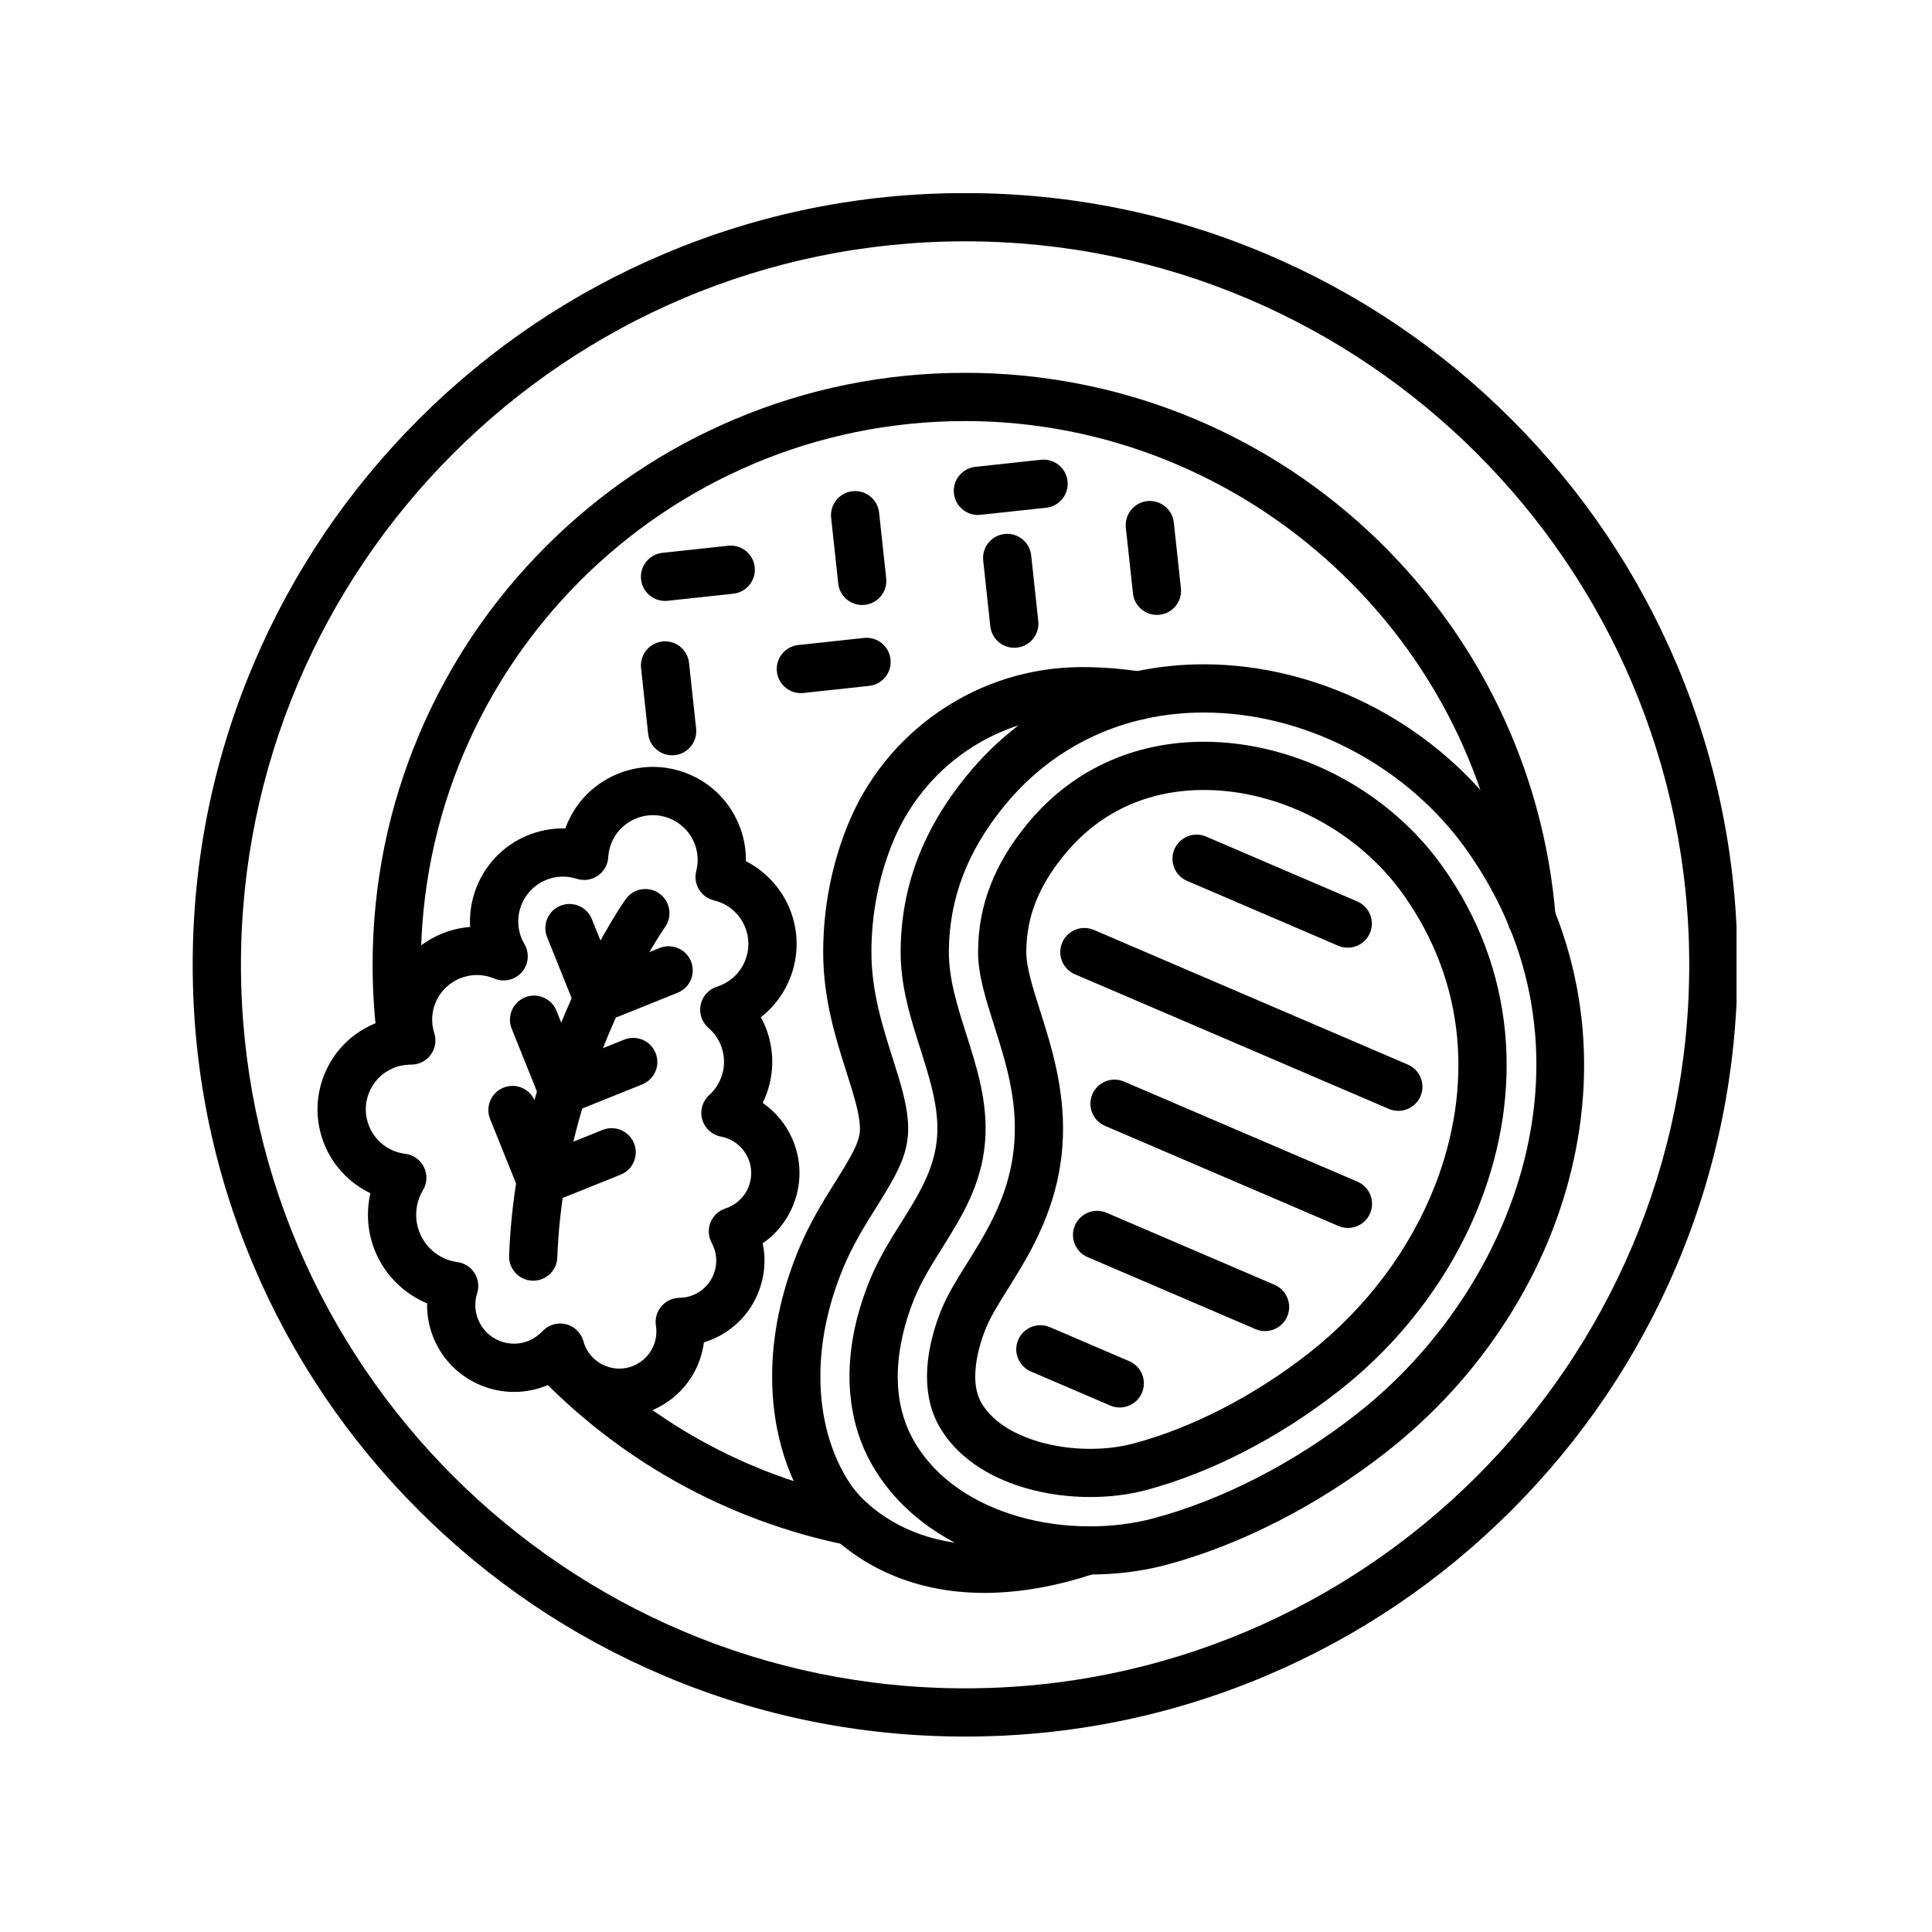
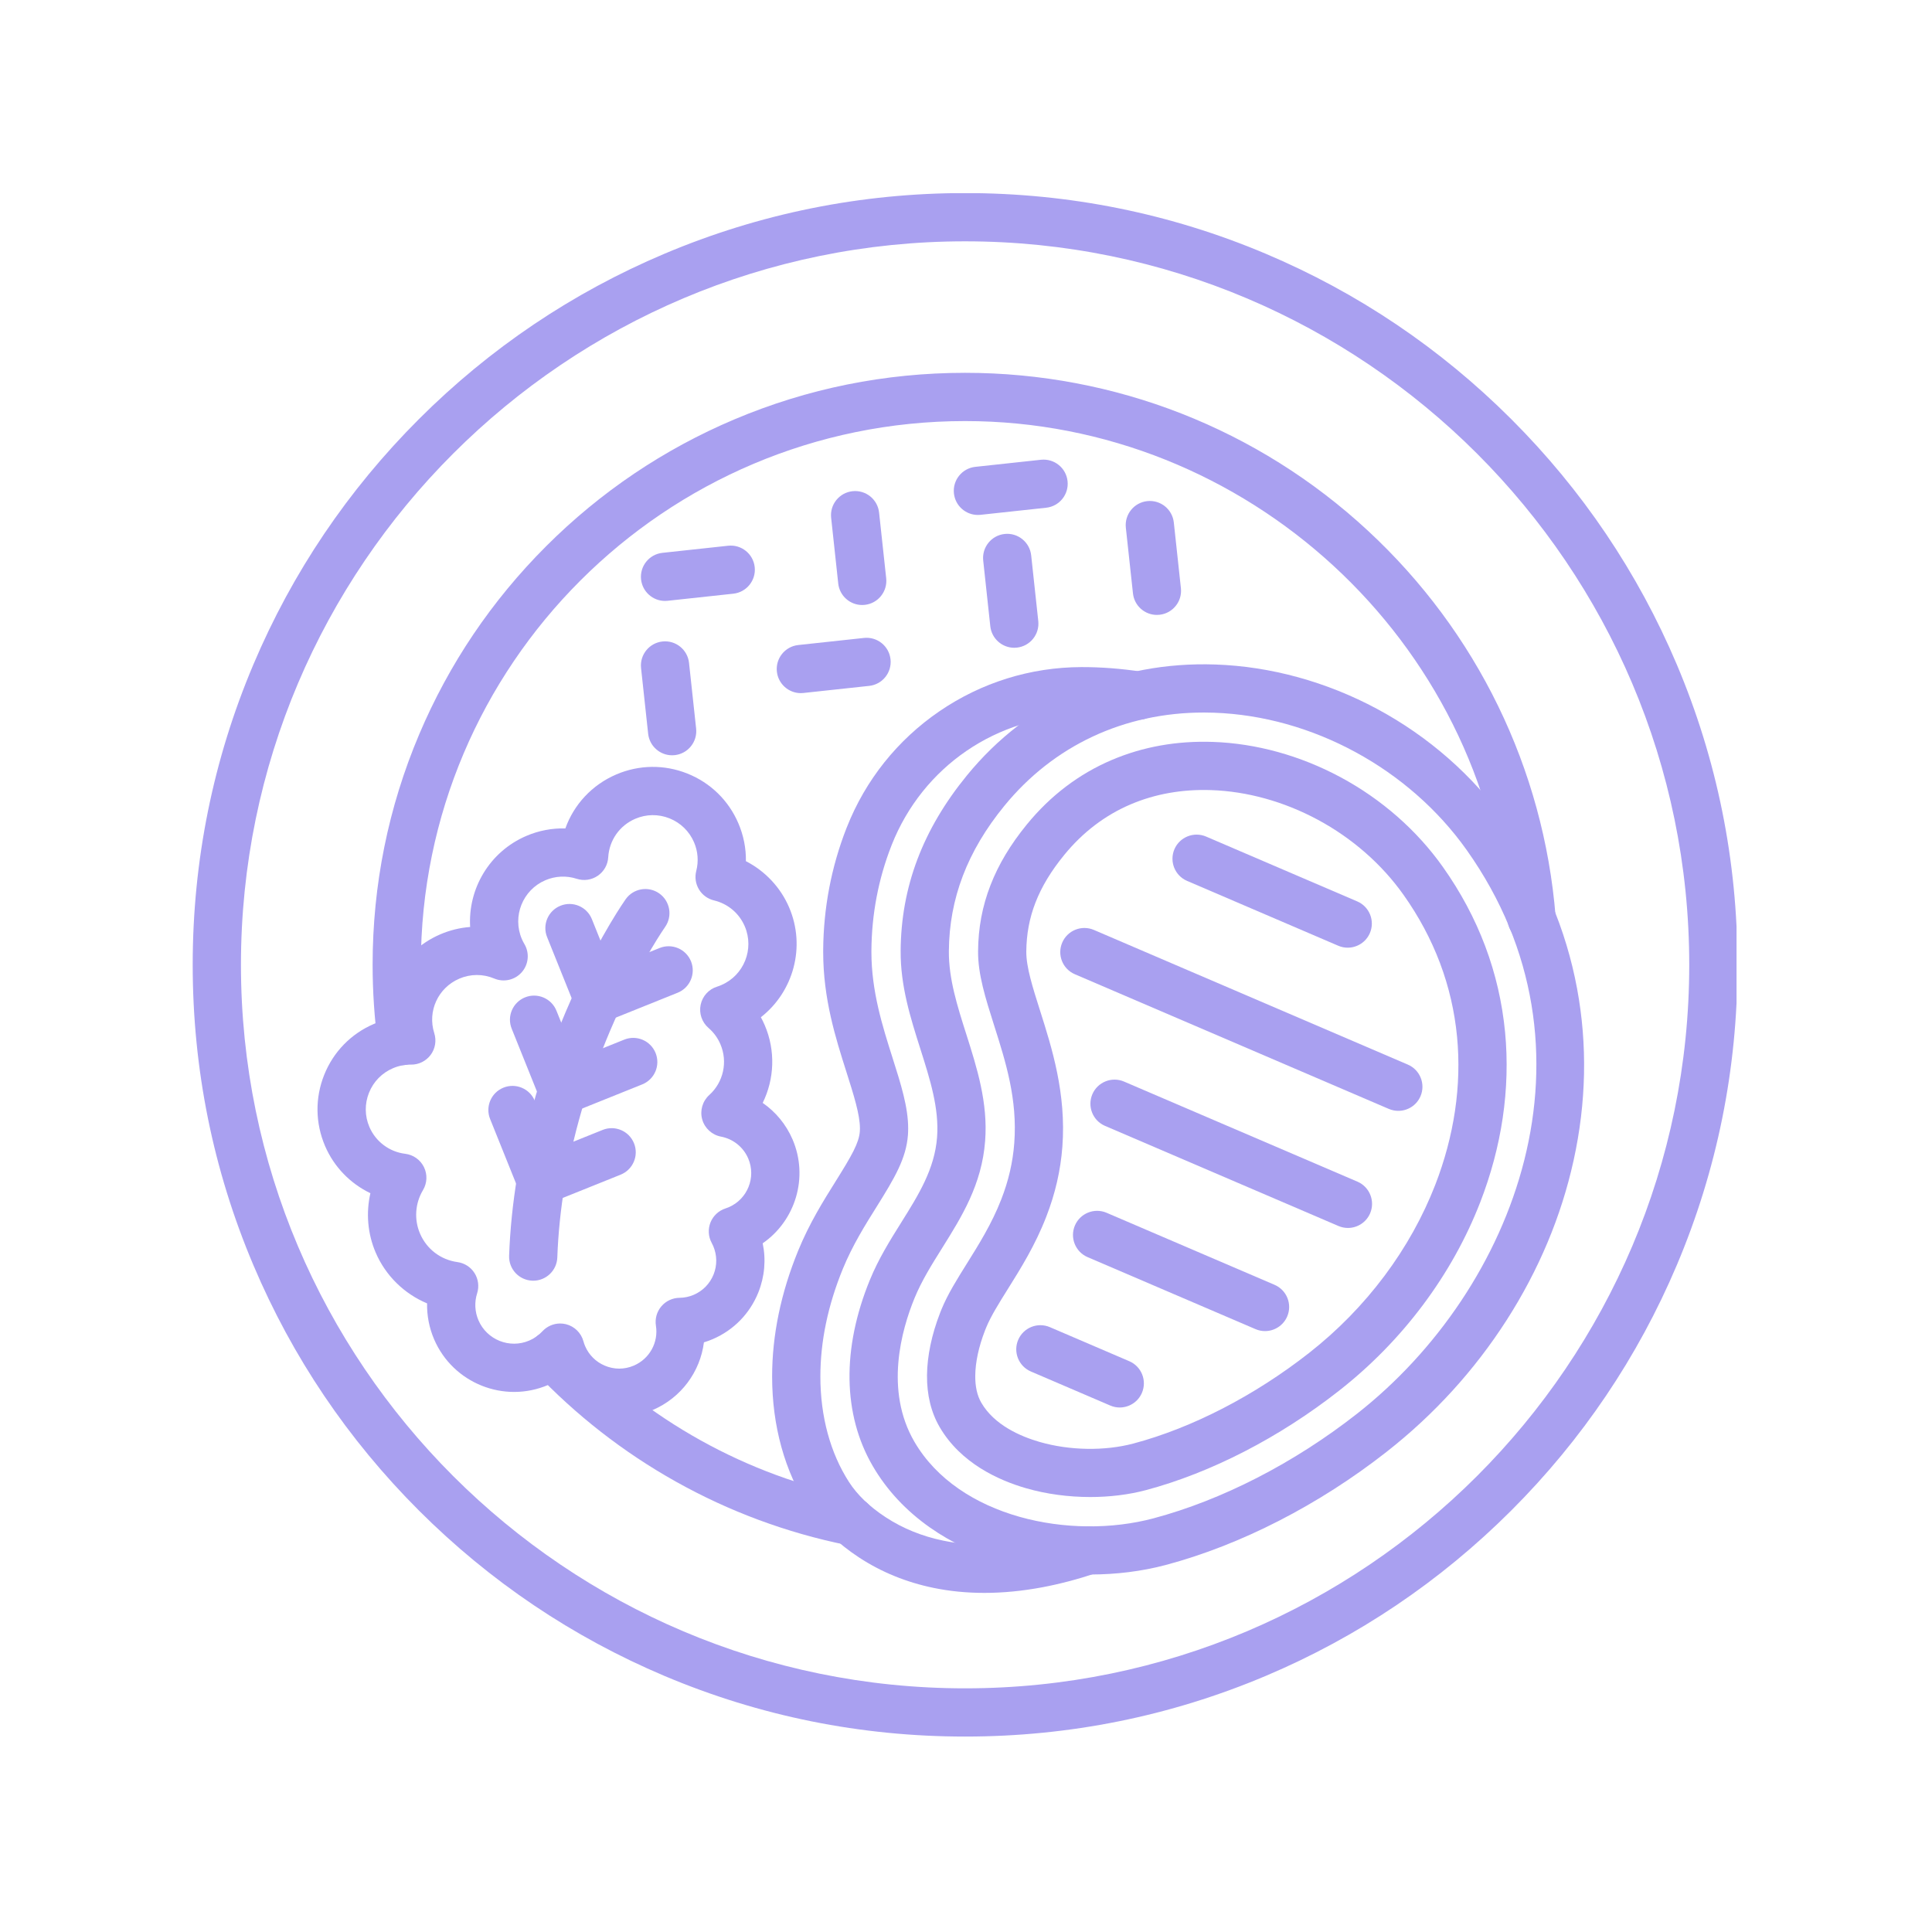
<svg xmlns="http://www.w3.org/2000/svg" width="400" zoomAndPan="magnify" viewBox="0 0 300 300" height="400" preserveAspectRatio="xMidYMid meet" version="1.0">
  <defs>
    <clipPath id="9a007b7e88">
      <path d="M 29.648 30 L 269.648 30 L 269.648 270 L 29.648 270 Z M 29.648 30 " clip-rule="nonzero" />
    </clipPath>
  </defs>
  <g clip-path="url(#9a007b7e88)">
-     <path fill="currentColor" d="M 149.859 269.652 C 133.668 269.652 117.961 266.484 103.172 260.234 C 88.891 254.199 76.066 245.559 65.051 234.555 C 54.039 223.551 45.391 210.734 39.352 196.465 C 33.094 181.688 29.922 165.992 29.922 149.816 C 29.922 133.641 33.094 117.945 39.352 103.168 C 45.391 88.898 54.039 76.082 65.051 65.078 C 76.066 54.074 88.891 45.438 103.172 39.402 C 117.961 33.152 133.668 29.98 149.859 29.98 C 166.047 29.98 181.754 33.152 196.543 39.402 C 210.824 45.438 223.648 54.074 234.664 65.078 C 245.676 76.082 254.324 88.898 260.367 103.168 C 266.621 117.945 269.793 133.641 269.793 149.816 C 269.793 165.992 266.621 181.688 260.367 196.465 C 254.324 210.734 245.676 223.551 234.664 234.555 C 223.648 245.559 210.824 254.199 196.543 260.234 C 181.754 266.484 166.047 269.652 149.859 269.652 Z M 149.859 37.473 C 87.855 37.473 37.414 87.871 37.414 149.816 C 37.414 211.766 87.855 262.164 149.859 262.164 C 211.859 262.164 262.305 211.766 262.305 149.816 C 262.305 87.871 211.859 37.473 149.859 37.473 Z M 149.859 37.473 " fill-opacity="1" fill-rule="evenodd" />
+     <path fill="#a9a0f0" d="M 149.859 269.652 C 133.668 269.652 117.961 266.484 103.172 260.234 C 88.891 254.199 76.066 245.559 65.051 234.555 C 54.039 223.551 45.391 210.734 39.352 196.465 C 33.094 181.688 29.922 165.992 29.922 149.816 C 29.922 133.641 33.094 117.945 39.352 103.168 C 45.391 88.898 54.039 76.082 65.051 65.078 C 76.066 54.074 88.891 45.438 103.172 39.402 C 117.961 33.152 133.668 29.98 149.859 29.98 C 166.047 29.98 181.754 33.152 196.543 39.402 C 210.824 45.438 223.648 54.074 234.664 65.078 C 245.676 76.082 254.324 88.898 260.367 103.168 C 266.621 117.945 269.793 133.641 269.793 149.816 C 269.793 165.992 266.621 181.688 260.367 196.465 C 254.324 210.734 245.676 223.551 234.664 234.555 C 223.648 245.559 210.824 254.199 196.543 260.234 C 181.754 266.484 166.047 269.652 149.859 269.652 Z M 149.859 37.473 C 87.855 37.473 37.414 87.871 37.414 149.816 C 37.414 211.766 87.855 262.164 149.859 262.164 C 211.859 262.164 262.305 211.766 262.305 149.816 C 262.305 87.871 211.859 37.473 149.859 37.473 Z M 149.859 37.473 " fill-opacity="1" fill-rule="evenodd" />
  </g>
-   <path fill="currentColor" d="M 62.387 165.402 C 60.543 165.402 58.934 164.039 58.68 162.156 C 58.137 158.102 57.859 153.949 57.859 149.816 C 57.859 137.41 60.293 125.371 65.09 114.035 C 69.723 103.086 76.359 93.258 84.805 84.816 C 93.254 76.375 103.094 69.746 114.047 65.117 C 125.395 60.324 137.441 57.891 149.859 57.891 C 173.121 57.891 195.328 66.59 212.379 82.379 C 229.34 98.082 239.699 119.367 241.555 142.312 C 241.723 144.375 240.188 146.18 238.125 146.348 C 236.062 146.516 234.258 144.98 234.09 142.918 C 230.574 99.441 193.574 65.383 149.859 65.383 C 103.258 65.383 65.348 103.262 65.348 149.816 C 65.348 153.613 65.602 157.43 66.105 161.16 C 66.379 163.207 64.941 165.094 62.891 165.371 C 62.723 165.391 62.555 165.402 62.387 165.402 Z M 62.387 165.402 " fill-opacity="1" fill-rule="evenodd" />
-   <path fill="currentColor" d="M 132.215 239.98 C 131.969 239.98 131.719 239.957 131.469 239.906 C 122.156 238.016 113.227 234.703 104.93 230.055 C 96.801 225.5 89.426 219.754 83.008 212.969 C 81.586 211.469 81.652 209.098 83.152 207.676 C 84.656 206.254 87.027 206.32 88.449 207.82 C 100.488 220.547 115.879 229.102 132.953 232.562 C 134.98 232.977 136.293 234.949 135.883 236.977 C 135.52 238.754 133.961 239.98 132.215 239.98 Z M 132.215 239.98 " fill-opacity="1" fill-rule="evenodd" />
-   <path fill="currentColor" d="M 124.352 107.629 C 122.465 107.629 120.84 106.203 120.633 104.285 C 120.41 102.23 121.898 100.383 123.953 100.16 L 134.156 99.059 C 136.215 98.836 138.059 100.324 138.281 102.379 C 138.504 104.438 137.016 106.285 134.961 106.504 L 124.758 107.605 C 124.621 107.621 124.484 107.629 124.352 107.629 Z M 124.352 107.629 " fill-opacity="1" fill-rule="evenodd" />
-   <path fill="currentColor" d="M 151.844 79.961 C 149.953 79.961 148.332 78.539 148.125 76.617 C 147.902 74.562 149.391 72.715 151.445 72.492 L 161.645 71.391 C 163.703 71.172 165.551 72.656 165.77 74.715 C 165.992 76.77 164.508 78.617 162.449 78.84 L 152.25 79.941 C 152.113 79.953 151.977 79.961 151.844 79.961 Z M 151.844 79.961 " fill-opacity="1" fill-rule="evenodd" />
-   <path fill="currentColor" d="M 103.262 93.312 C 101.375 93.312 99.754 91.887 99.543 89.969 C 99.324 87.91 100.809 86.062 102.867 85.844 L 113.066 84.742 C 115.125 84.52 116.973 86.008 117.191 88.062 C 117.414 90.117 115.926 91.965 113.871 92.188 L 103.672 93.289 C 103.535 93.305 103.398 93.312 103.262 93.312 Z M 103.262 93.312 " fill-opacity="1" fill-rule="evenodd" />
-   <path fill="currentColor" d="M 104.363 117.281 C 102.477 117.281 100.855 115.855 100.645 113.938 L 99.543 103.734 C 99.324 101.68 100.809 99.832 102.867 99.609 C 104.922 99.387 106.77 100.875 106.992 102.93 L 108.094 113.133 C 108.316 115.188 106.828 117.035 104.773 117.258 C 104.637 117.273 104.5 117.281 104.363 117.281 Z M 104.363 117.281 " fill-opacity="1" fill-rule="evenodd" />
-   <path fill="currentColor" d="M 133.879 93.945 C 131.992 93.945 130.367 92.52 130.16 90.602 L 129.059 80.398 C 128.836 78.344 130.324 76.496 132.379 76.273 C 134.438 76.051 136.285 77.539 136.504 79.594 L 137.609 89.797 C 137.828 91.852 136.344 93.699 134.285 93.922 C 134.148 93.938 134.016 93.945 133.879 93.945 Z M 133.879 93.945 " fill-opacity="1" fill-rule="evenodd" />
-   <path fill="currentColor" d="M 157.492 100.586 C 155.605 100.586 153.98 99.16 153.773 97.242 L 152.672 87.039 C 152.453 84.984 153.938 83.137 155.996 82.914 C 158.051 82.691 159.898 84.18 160.121 86.234 L 161.223 96.438 C 161.445 98.492 159.957 100.34 157.902 100.562 C 157.766 100.578 157.629 100.586 157.492 100.586 Z M 157.492 100.586 " fill-opacity="1" fill-rule="evenodd" />
-   <path fill="currentColor" d="M 179.641 95.484 C 177.754 95.484 176.133 94.062 175.926 92.141 L 174.82 81.938 C 174.602 79.883 176.086 78.035 178.145 77.812 C 180.203 77.594 182.047 79.078 182.27 81.137 L 183.371 91.336 C 183.594 93.395 182.105 95.238 180.051 95.461 C 179.91 95.477 179.777 95.484 179.641 95.484 Z M 179.641 95.484 " fill-opacity="1" fill-rule="evenodd" />
-   <path fill="currentColor" d="M 96.156 220 C 94.367 220 92.578 219.641 90.914 218.926 C 88.805 218.02 87 216.602 85.637 214.82 C 85.469 214.898 85.301 214.973 85.133 215.047 C 78.293 217.98 70.34 214.801 67.406 207.961 C 66.648 206.188 66.281 204.285 66.316 202.387 C 62.781 200.906 59.875 198.09 58.336 194.5 C 57.078 191.566 56.816 188.332 57.516 185.281 C 54.406 183.789 51.871 181.207 50.477 177.953 C 48.957 174.41 48.91 170.488 50.34 166.906 C 51.773 163.324 54.512 160.516 58.055 158.996 C 58.57 158.777 59.09 158.586 59.621 158.426 C 59.609 156.359 60.043 154.297 60.918 152.375 C 62.406 149.094 65.055 146.504 68.367 145.082 C 69.867 144.438 71.43 144.059 73.004 143.941 C 72.652 138.035 75.98 132.266 81.727 129.801 C 83.656 128.973 85.727 128.582 87.789 128.637 C 89.117 124.918 91.93 121.871 95.691 120.258 C 99.238 118.738 103.16 118.688 106.742 120.121 C 110.324 121.551 113.133 124.293 114.652 127.836 C 115.461 129.727 115.855 131.719 115.824 133.723 C 118.793 135.246 121.195 137.777 122.531 140.891 C 125.168 147.035 123.188 154.02 118.148 157.957 C 118.367 158.355 118.566 158.766 118.746 159.188 C 120.445 163.145 120.254 167.551 118.43 171.258 C 120.449 172.652 122.07 174.605 123.07 176.934 C 125.594 182.82 123.508 189.547 118.43 193.059 C 118.961 195.59 118.738 198.223 117.758 200.68 C 116.441 203.965 113.926 206.547 110.672 207.941 C 110.223 208.133 109.77 208.301 109.305 208.441 C 108.723 213.004 105.781 217.043 101.379 218.934 C 99.719 219.645 97.938 220 96.156 220 Z M 86.98 205.512 C 87.277 205.512 87.574 205.547 87.867 205.617 C 89.191 205.941 90.234 206.957 90.594 208.27 C 90.664 208.527 90.75 208.777 90.855 209.023 C 91.441 210.387 92.512 211.457 93.875 212.043 C 95.344 212.676 96.957 212.68 98.426 212.047 C 100.855 211.004 102.266 208.461 101.852 205.855 C 101.68 204.781 101.988 203.684 102.691 202.852 C 103.395 202.02 104.426 201.535 105.516 201.523 C 106.273 201.52 107.016 201.359 107.723 201.059 C 109.137 200.449 110.23 199.328 110.805 197.898 C 111.375 196.469 111.355 194.902 110.75 193.488 C 110.676 193.32 110.598 193.156 110.512 192.996 C 109.98 192.02 109.914 190.855 110.324 189.82 C 110.738 188.789 111.59 187.992 112.648 187.648 C 112.82 187.594 112.992 187.527 113.16 187.457 C 116.078 186.203 117.438 182.809 116.184 179.887 C 115.426 178.117 113.844 176.852 111.949 176.492 C 110.551 176.227 109.426 175.195 109.039 173.824 C 108.656 172.457 109.082 170.988 110.137 170.031 C 112.34 168.043 113.035 164.871 111.863 162.141 C 111.441 161.16 110.82 160.309 110.016 159.617 C 108.988 158.727 108.52 157.352 108.797 156.02 C 109.074 154.688 110.051 153.609 111.348 153.207 C 111.559 153.141 111.781 153.059 112.004 152.961 C 115.523 151.453 117.156 147.363 115.648 143.84 C 114.773 141.801 113.031 140.336 110.871 139.816 C 109.895 139.582 109.051 138.969 108.535 138.109 C 108.016 137.25 107.863 136.215 108.113 135.246 C 108.496 133.75 108.379 132.211 107.77 130.789 C 107.035 129.082 105.684 127.766 103.961 127.074 C 102.238 126.387 100.352 126.41 98.645 127.141 C 96.211 128.184 94.602 130.477 94.445 133.117 C 94.379 134.277 93.777 135.336 92.82 135.988 C 91.863 136.645 90.656 136.816 89.551 136.457 C 87.957 135.941 86.223 136.02 84.68 136.684 C 81.156 138.195 79.523 142.285 81.031 145.809 C 81.148 146.082 81.281 146.344 81.426 146.586 C 82.25 147.977 82.09 149.738 81.027 150.957 C 79.965 152.176 78.242 152.574 76.754 151.949 C 75 151.211 73.07 151.215 71.32 151.965 C 68.02 153.383 66.348 157.023 67.434 160.434 C 67.797 161.578 67.59 162.832 66.875 163.797 C 66.16 164.762 65.02 165.332 63.824 165.312 C 62.855 165.301 61.906 165.492 61.008 165.879 C 59.305 166.609 57.984 167.961 57.297 169.684 C 56.609 171.406 56.629 173.297 57.363 175 C 58.336 177.27 60.465 178.863 62.918 179.16 C 64.176 179.312 65.273 180.09 65.832 181.23 C 66.391 182.371 66.332 183.715 65.68 184.805 C 64.457 186.848 64.285 189.367 65.219 191.547 C 66.254 193.961 68.426 195.617 71.031 195.977 C 72.125 196.125 73.098 196.75 73.688 197.688 C 74.277 198.621 74.422 199.77 74.09 200.82 C 73.652 202.195 73.723 203.68 74.293 205.008 C 75.598 208.051 79.137 209.469 82.184 208.16 C 82.969 207.824 83.656 207.34 84.227 206.719 C 84.945 205.941 85.949 205.512 86.98 205.512 Z M 86.98 205.512 " fill-opacity="1" fill-rule="evenodd" />
-   <path fill="currentColor" d="M 92.84 158.84 C 92.312 158.84 91.777 158.727 91.266 158.492 C 89.391 157.621 88.574 155.395 89.445 153.52 C 93.41 144.977 96.996 139.848 97.148 139.637 C 98.34 137.945 100.676 137.539 102.367 138.73 C 104.055 139.922 104.461 142.258 103.27 143.949 C 103.238 143.992 99.898 148.785 96.238 156.672 C 95.605 158.035 94.254 158.84 92.84 158.84 Z M 92.84 158.84 " fill-opacity="1" fill-rule="evenodd" />
-   <path fill="currentColor" d="M 84 187.086 C 83.797 187.086 83.59 187.07 83.383 187.035 C 81.344 186.699 79.961 184.77 80.301 182.73 C 81.094 177.945 82.25 173.098 83.734 168.316 C 83.746 168.281 83.758 168.242 83.77 168.207 C 85.309 163.262 87.219 158.316 89.445 153.52 C 90.312 151.645 92.539 150.828 94.418 151.699 C 96.293 152.566 97.109 154.793 96.238 156.672 C 94.168 161.137 92.391 165.73 90.949 170.332 C 90.941 170.367 90.93 170.402 90.918 170.441 C 89.516 174.93 88.43 179.477 87.688 183.953 C 87.387 185.785 85.797 187.086 84 187.086 Z M 84 187.086 " fill-opacity="1" fill-rule="evenodd" />
-   <path fill="currentColor" d="M 82.797 198.867 C 82.75 198.867 82.707 198.867 82.66 198.863 C 80.594 198.789 78.977 197.051 79.055 194.984 C 79.199 190.973 79.621 186.852 80.301 182.734 C 80.637 180.695 82.566 179.312 84.605 179.652 C 86.648 179.988 88.027 181.918 87.691 183.957 C 87.062 187.758 86.672 191.562 86.539 195.258 C 86.465 197.277 84.805 198.867 82.797 198.867 Z M 82.797 198.867 " fill-opacity="1" fill-rule="evenodd" />
-   <path fill="currentColor" d="M 92.844 158.84 C 91.359 158.84 89.953 157.953 89.367 156.492 L 84.953 145.512 C 84.18 143.594 85.109 141.41 87.031 140.641 C 88.949 139.867 91.129 140.797 91.902 142.715 L 96.316 153.699 C 97.086 155.617 96.156 157.797 94.238 158.57 C 93.781 158.754 93.309 158.84 92.844 158.84 Z M 92.844 158.84 " fill-opacity="1" fill-rule="evenodd" />
-   <path fill="currentColor" d="M 92.844 158.84 C 91.359 158.84 89.957 157.953 89.367 156.492 C 88.598 154.574 89.527 152.391 91.445 151.621 L 102.43 147.203 C 104.348 146.434 106.527 147.363 107.301 149.281 C 108.07 151.199 107.141 153.383 105.223 154.152 L 94.238 158.57 C 93.781 158.754 93.309 158.84 92.844 158.84 Z M 92.844 158.84 " fill-opacity="1" fill-rule="evenodd" />
-   <path fill="currentColor" d="M 87.348 173.07 C 85.863 173.07 84.457 172.184 83.871 170.723 L 79.457 159.738 C 78.684 157.82 79.613 155.641 81.535 154.867 C 83.453 154.098 85.633 155.027 86.406 156.945 L 90.82 167.926 C 91.594 169.848 90.66 172.027 88.742 172.801 C 88.285 172.984 87.812 173.07 87.348 173.07 Z M 87.348 173.07 " fill-opacity="1" fill-rule="evenodd" />
-   <path fill="currentColor" d="M 87.348 173.07 C 85.863 173.07 84.457 172.18 83.871 170.719 C 83.098 168.801 84.031 166.621 85.949 165.848 L 96.93 161.434 C 98.852 160.66 101.031 161.594 101.801 163.512 C 102.574 165.43 101.645 167.609 99.727 168.383 L 88.742 172.797 C 88.285 172.98 87.812 173.07 87.348 173.07 Z M 87.348 173.07 " fill-opacity="1" fill-rule="evenodd" />
-   <path fill="currentColor" d="M 83.996 187.09 C 82.512 187.09 81.105 186.199 80.52 184.738 L 76.105 173.758 C 75.332 171.84 76.262 169.66 78.184 168.887 C 80.102 168.117 82.281 169.047 83.055 170.965 L 87.469 181.945 C 88.238 183.863 87.309 186.047 85.391 186.816 C 84.934 187 84.461 187.09 83.996 187.09 Z M 83.996 187.09 " fill-opacity="1" fill-rule="evenodd" />
-   <path fill="currentColor" d="M 83.996 187.086 C 82.512 187.086 81.109 186.199 80.52 184.738 C 79.75 182.82 80.68 180.637 82.598 179.867 L 93.578 175.453 C 95.496 174.68 97.68 175.609 98.449 177.531 C 99.223 179.449 98.289 181.629 96.371 182.402 L 85.391 186.816 C 84.934 187 84.461 187.086 83.996 187.086 Z M 83.996 187.086 " fill-opacity="1" fill-rule="evenodd" />
-   <path fill="currentColor" d="M 152.855 247.344 C 150.121 247.344 147.48 247.086 144.957 246.566 C 140.75 245.699 136.867 244.117 133.422 241.863 C 130.059 239.66 127.41 237.086 125.555 234.211 C 121.852 228.48 119.895 221.402 119.895 213.742 C 119.895 207.328 121.258 200.754 123.941 194.199 C 125.684 189.945 127.848 186.484 129.758 183.434 C 132.266 179.426 133.379 177.484 133.516 175.68 C 133.523 175.535 133.531 175.387 133.531 175.227 C 133.531 173.066 132.566 170.031 131.453 166.52 C 129.75 161.168 127.824 155.105 127.824 147.832 C 127.824 147.746 127.824 147.656 127.824 147.566 C 127.867 141 129.082 134.629 131.43 128.621 L 131.496 128.457 C 134.391 121.121 139.367 114.891 145.883 110.438 C 152.406 105.98 160.02 103.609 167.902 103.586 C 170.949 103.578 174.121 103.82 177.34 104.309 C 179.387 104.617 180.789 106.527 180.48 108.574 C 180.172 110.617 178.262 112.023 176.215 111.715 C 173.375 111.281 170.578 111.066 167.926 111.078 C 154.84 111.117 143.277 119.02 138.461 131.207 L 138.406 131.352 C 136.391 136.5 135.352 141.973 135.312 147.617 L 135.312 147.832 C 135.312 153.941 137.055 159.418 138.59 164.25 C 139.895 168.359 141.02 171.902 141.02 175.227 C 141.02 175.578 141.008 175.91 140.984 176.246 C 140.707 179.891 138.949 182.863 136.109 187.406 C 134.355 190.203 132.371 193.375 130.871 197.039 C 128.559 202.684 127.387 208.305 127.387 213.742 C 127.387 219.957 128.93 225.629 131.844 230.145 C 133.129 232.137 135.043 233.969 137.523 235.594 C 140.176 237.332 143.188 238.555 146.469 239.23 C 150.707 240.102 155.422 240.062 160.48 239.109 C 162.82 238.668 165.27 238.023 167.766 237.195 C 169.727 236.543 171.848 237.602 172.5 239.566 C 173.152 241.527 172.09 243.648 170.129 244.301 C 167.316 245.238 164.535 245.965 161.867 246.469 C 158.766 247.051 155.758 247.344 152.855 247.344 Z M 152.855 247.344 " fill-opacity="1" fill-rule="evenodd" />
-   <path fill="currentColor" d="M 169.293 232.457 C 165.914 232.457 162.492 232.004 159.363 231.102 C 155.023 229.852 149.168 227.184 145.906 221.59 C 144.578 219.309 143.918 216.598 143.945 213.539 C 143.977 210.559 144.672 207.23 145.957 203.918 C 145.957 203.914 145.961 203.91 145.961 203.902 C 146.039 203.707 146.117 203.512 146.195 203.316 C 147.16 200.961 148.609 198.645 150.145 196.191 C 151.957 193.293 154.012 190.012 155.477 186.238 C 156.613 183.32 157.273 180.457 157.496 177.492 C 158.008 170.688 156.16 164.867 154.371 159.238 C 153.02 154.98 151.852 151.305 151.875 147.73 C 151.898 144.09 152.531 140.723 153.805 137.445 C 155.055 134.223 156.902 131.141 159.449 128.02 C 163.105 123.543 167.547 120.172 172.645 118.004 C 177.461 115.953 182.738 115.012 188.328 115.203 C 195.047 115.43 201.895 117.324 208.137 120.672 C 214.5 124.086 220.004 128.91 224.051 134.621 C 229.578 142.422 232.828 151.059 233.711 160.301 C 234.125 164.66 234 169.133 233.34 173.598 C 232.688 177.996 231.512 182.398 229.848 186.688 C 227.68 192.273 224.703 197.617 221.004 202.57 C 217.266 207.578 212.859 212.086 207.906 215.965 C 198.648 223.23 188 228.707 177.934 231.387 C 175.242 232.102 172.285 232.457 169.293 232.457 Z M 152.941 206.621 C 151.977 209.105 151.457 211.52 151.438 213.609 C 151.418 215.301 151.738 216.719 152.379 217.816 C 154.387 221.27 158.414 223.031 161.438 223.906 C 166.09 225.246 171.535 225.336 176.004 224.148 C 185.117 221.723 194.805 216.723 203.285 210.074 C 207.715 206.598 211.656 202.566 215.004 198.086 C 218.297 193.68 220.941 188.93 222.867 183.977 C 224.328 180.207 225.359 176.344 225.93 172.5 C 226.504 168.633 226.613 164.77 226.254 161.012 C 225.496 153.09 222.699 145.668 217.938 138.949 C 214.559 134.18 209.941 130.141 204.594 127.27 C 199.359 124.461 193.648 122.875 188.07 122.688 C 183.582 122.535 179.379 123.277 175.578 124.895 C 171.605 126.586 168.129 129.23 165.25 132.758 C 163.207 135.258 161.746 137.676 160.785 140.156 C 159.848 142.57 159.383 145.062 159.363 147.777 C 159.348 150.164 160.352 153.32 161.512 156.969 C 163.328 162.688 165.586 169.801 164.965 178.055 C 164.684 181.766 163.863 185.332 162.457 188.949 C 160.738 193.383 158.484 196.984 156.496 200.16 C 155.133 202.34 153.848 204.391 153.129 206.152 C 153.066 206.305 153.004 206.461 152.941 206.613 C 152.941 206.617 152.941 206.621 152.941 206.621 Z M 157.293 138.801 L 157.297 138.801 Z M 157.293 138.801 " fill-opacity="1" fill-rule="evenodd" />
-   <path fill="currentColor" d="M 173.871 218.555 C 173.379 218.555 172.879 218.457 172.398 218.25 L 160.074 212.965 C 158.172 212.148 157.293 209.945 158.105 208.047 C 158.922 206.145 161.125 205.266 163.023 206.078 L 175.352 211.367 C 177.254 212.18 178.133 214.383 177.316 216.285 C 176.707 217.703 175.324 218.555 173.871 218.555 Z M 173.871 218.555 " fill-opacity="1" fill-rule="evenodd" />
-   <path fill="currentColor" d="M 196.434 206.691 C 195.941 206.691 195.438 206.594 194.957 206.387 L 168.883 195.207 C 166.98 194.391 166.102 192.188 166.914 190.289 C 167.73 188.387 169.934 187.508 171.832 188.32 L 197.91 199.504 C 199.812 200.32 200.691 202.52 199.875 204.422 C 199.266 205.84 197.883 206.691 196.434 206.691 Z M 196.434 206.691 " fill-opacity="1" fill-rule="evenodd" />
-   <path fill="currentColor" d="M 209.305 190.676 C 208.812 190.676 208.312 190.578 207.832 190.371 L 171.59 174.828 C 169.688 174.016 168.809 171.812 169.621 169.91 C 170.438 168.012 172.641 167.133 174.539 167.945 L 210.785 183.488 C 212.684 184.305 213.562 186.508 212.75 188.406 C 212.141 189.824 210.758 190.676 209.305 190.676 Z M 209.305 190.676 " fill-opacity="1" fill-rule="evenodd" />
-   <path fill="currentColor" d="M 217.129 172.492 C 216.637 172.492 216.137 172.395 215.656 172.191 L 166.906 151.281 C 165.004 150.469 164.125 148.266 164.941 146.367 C 165.754 144.465 167.957 143.586 169.859 144.398 L 218.605 165.309 C 220.508 166.121 221.387 168.324 220.574 170.223 C 219.965 171.645 218.582 172.492 217.129 172.492 Z M 217.129 172.492 " fill-opacity="1" fill-rule="evenodd" />
-   <path fill="currentColor" d="M 209.27 147.156 C 208.777 147.156 208.277 147.059 207.797 146.852 L 184.328 136.785 C 182.43 135.973 181.551 133.77 182.363 131.867 C 183.18 129.969 185.383 129.09 187.281 129.902 L 210.75 139.969 C 212.648 140.781 213.531 142.984 212.715 144.887 C 212.105 146.305 210.723 147.156 209.27 147.156 Z M 209.27 147.156 " fill-opacity="1" fill-rule="evenodd" />
-   <path fill="currentColor" d="M 169.285 244.488 C 164.793 244.488 160.258 243.875 156.027 242.656 C 151.688 241.402 147.773 239.562 144.395 237.188 C 140.672 234.57 137.684 231.359 135.52 227.645 C 130.867 219.664 130.707 209.406 135.07 198.758 C 136.422 195.453 138.215 192.586 139.953 189.812 C 142.617 185.555 145.133 181.535 145.508 176.586 C 145.844 172.105 144.422 167.625 142.914 162.879 C 141.391 158.086 139.816 153.129 139.852 147.648 C 139.918 137.715 143.281 128.809 150.137 120.414 C 159.641 108.777 173.352 102.656 188.738 103.184 C 197.293 103.477 205.965 105.859 213.824 110.074 C 221.816 114.363 228.746 120.449 233.859 127.668 C 239.457 135.562 243.168 144.254 244.887 153.5 C 246.508 162.223 246.324 171.207 244.344 180.203 C 242.434 188.879 238.93 197.227 233.934 205.012 C 228.938 212.793 222.68 219.66 215.328 225.426 C 204.816 233.676 192.633 239.918 181.023 243.008 C 177.309 243.996 173.312 244.488 169.285 244.488 Z M 186.934 110.641 C 174.566 110.641 163.605 115.758 155.938 125.152 C 150.207 132.168 147.395 139.543 147.34 147.699 C 147.309 151.992 148.641 156.176 150.051 160.609 C 151.707 165.828 153.422 171.223 152.973 177.148 C 152.461 183.941 149.328 188.945 146.301 193.785 C 144.66 196.406 143.109 198.883 142 201.594 C 139.996 206.484 137.332 215.883 141.988 223.875 C 148.863 235.672 166.258 239.188 179.098 235.77 C 189.746 232.934 200.973 227.168 210.703 219.535 C 235.344 200.207 249.691 162.961 227.75 131.996 C 218.793 119.363 203.746 111.191 188.48 110.668 C 187.961 110.652 187.445 110.641 186.934 110.641 Z M 186.934 110.641 " fill-opacity="1" fill-rule="evenodd" />
+   <path fill="#a9a0f0" d="M 62.387 165.402 C 60.543 165.402 58.934 164.039 58.68 162.156 C 58.137 158.102 57.859 153.949 57.859 149.816 C 57.859 137.41 60.293 125.371 65.09 114.035 C 69.723 103.086 76.359 93.258 84.805 84.816 C 93.254 76.375 103.094 69.746 114.047 65.117 C 125.395 60.324 137.441 57.891 149.859 57.891 C 173.121 57.891 195.328 66.59 212.379 82.379 C 229.34 98.082 239.699 119.367 241.555 142.312 C 241.723 144.375 240.188 146.18 238.125 146.348 C 236.062 146.516 234.258 144.98 234.09 142.918 C 230.574 99.441 193.574 65.383 149.859 65.383 C 103.258 65.383 65.348 103.262 65.348 149.816 C 65.348 153.613 65.602 157.43 66.105 161.16 C 66.379 163.207 64.941 165.094 62.891 165.371 C 62.723 165.391 62.555 165.402 62.387 165.402 Z M 62.387 165.402 " fill-opacity="1" fill-rule="evenodd" />
+   <path fill="#a9a0f0" d="M 132.215 239.98 C 131.969 239.98 131.719 239.957 131.469 239.906 C 122.156 238.016 113.227 234.703 104.93 230.055 C 96.801 225.5 89.426 219.754 83.008 212.969 C 81.586 211.469 81.652 209.098 83.152 207.676 C 84.656 206.254 87.027 206.32 88.449 207.82 C 100.488 220.547 115.879 229.102 132.953 232.562 C 134.98 232.977 136.293 234.949 135.883 236.977 C 135.52 238.754 133.961 239.98 132.215 239.98 Z M 132.215 239.98 " fill-opacity="1" fill-rule="evenodd" />
+   <path fill="#a9a0f0" d="M 124.352 107.629 C 122.465 107.629 120.84 106.203 120.633 104.285 C 120.41 102.23 121.898 100.383 123.953 100.16 L 134.156 99.059 C 136.215 98.836 138.059 100.324 138.281 102.379 C 138.504 104.438 137.016 106.285 134.961 106.504 L 124.758 107.605 C 124.621 107.621 124.484 107.629 124.352 107.629 Z M 124.352 107.629 " fill-opacity="1" fill-rule="evenodd" />
+   <path fill="#a9a0f0" d="M 151.844 79.961 C 149.953 79.961 148.332 78.539 148.125 76.617 C 147.902 74.562 149.391 72.715 151.445 72.492 L 161.645 71.391 C 163.703 71.172 165.551 72.656 165.77 74.715 C 165.992 76.77 164.508 78.617 162.449 78.84 L 152.25 79.941 C 152.113 79.953 151.977 79.961 151.844 79.961 Z M 151.844 79.961 " fill-opacity="1" fill-rule="evenodd" />
+   <path fill="#a9a0f0" d="M 103.262 93.312 C 101.375 93.312 99.754 91.887 99.543 89.969 C 99.324 87.91 100.809 86.062 102.867 85.844 L 113.066 84.742 C 115.125 84.52 116.973 86.008 117.191 88.062 C 117.414 90.117 115.926 91.965 113.871 92.188 L 103.672 93.289 C 103.535 93.305 103.398 93.312 103.262 93.312 Z M 103.262 93.312 " fill-opacity="1" fill-rule="evenodd" />
+   <path fill="#a9a0f0" d="M 104.363 117.281 C 102.477 117.281 100.855 115.855 100.645 113.938 L 99.543 103.734 C 99.324 101.68 100.809 99.832 102.867 99.609 C 104.922 99.387 106.77 100.875 106.992 102.93 L 108.094 113.133 C 108.316 115.188 106.828 117.035 104.773 117.258 C 104.637 117.273 104.5 117.281 104.363 117.281 Z M 104.363 117.281 " fill-opacity="1" fill-rule="evenodd" />
+   <path fill="#a9a0f0" d="M 133.879 93.945 C 131.992 93.945 130.367 92.52 130.16 90.602 L 129.059 80.398 C 128.836 78.344 130.324 76.496 132.379 76.273 C 134.438 76.051 136.285 77.539 136.504 79.594 L 137.609 89.797 C 137.828 91.852 136.344 93.699 134.285 93.922 C 134.148 93.938 134.016 93.945 133.879 93.945 Z M 133.879 93.945 " fill-opacity="1" fill-rule="evenodd" />
+   <path fill="#a9a0f0" d="M 157.492 100.586 C 155.605 100.586 153.98 99.16 153.773 97.242 L 152.672 87.039 C 152.453 84.984 153.938 83.137 155.996 82.914 C 158.051 82.691 159.898 84.18 160.121 86.234 L 161.223 96.438 C 161.445 98.492 159.957 100.34 157.902 100.562 C 157.766 100.578 157.629 100.586 157.492 100.586 Z M 157.492 100.586 " fill-opacity="1" fill-rule="evenodd" />
+   <path fill="#a9a0f0" d="M 179.641 95.484 C 177.754 95.484 176.133 94.062 175.926 92.141 L 174.82 81.938 C 174.602 79.883 176.086 78.035 178.145 77.812 C 180.203 77.594 182.047 79.078 182.27 81.137 L 183.371 91.336 C 183.594 93.395 182.105 95.238 180.051 95.461 C 179.91 95.477 179.777 95.484 179.641 95.484 Z M 179.641 95.484 " fill-opacity="1" fill-rule="evenodd" />
+   <path fill="#a9a0f0" d="M 96.156 220 C 94.367 220 92.578 219.641 90.914 218.926 C 88.805 218.02 87 216.602 85.637 214.82 C 85.469 214.898 85.301 214.973 85.133 215.047 C 78.293 217.98 70.34 214.801 67.406 207.961 C 66.648 206.188 66.281 204.285 66.316 202.387 C 62.781 200.906 59.875 198.09 58.336 194.5 C 57.078 191.566 56.816 188.332 57.516 185.281 C 54.406 183.789 51.871 181.207 50.477 177.953 C 48.957 174.41 48.91 170.488 50.34 166.906 C 51.773 163.324 54.512 160.516 58.055 158.996 C 58.57 158.777 59.09 158.586 59.621 158.426 C 59.609 156.359 60.043 154.297 60.918 152.375 C 62.406 149.094 65.055 146.504 68.367 145.082 C 69.867 144.438 71.43 144.059 73.004 143.941 C 72.652 138.035 75.98 132.266 81.727 129.801 C 83.656 128.973 85.727 128.582 87.789 128.637 C 89.117 124.918 91.93 121.871 95.691 120.258 C 99.238 118.738 103.16 118.688 106.742 120.121 C 110.324 121.551 113.133 124.293 114.652 127.836 C 115.461 129.727 115.855 131.719 115.824 133.723 C 118.793 135.246 121.195 137.777 122.531 140.891 C 125.168 147.035 123.188 154.02 118.148 157.957 C 118.367 158.355 118.566 158.766 118.746 159.188 C 120.445 163.145 120.254 167.551 118.43 171.258 C 120.449 172.652 122.07 174.605 123.07 176.934 C 125.594 182.82 123.508 189.547 118.43 193.059 C 118.961 195.59 118.738 198.223 117.758 200.68 C 116.441 203.965 113.926 206.547 110.672 207.941 C 110.223 208.133 109.77 208.301 109.305 208.441 C 108.723 213.004 105.781 217.043 101.379 218.934 C 99.719 219.645 97.938 220 96.156 220 Z M 86.98 205.512 C 87.277 205.512 87.574 205.547 87.867 205.617 C 89.191 205.941 90.234 206.957 90.594 208.27 C 90.664 208.527 90.75 208.777 90.855 209.023 C 91.441 210.387 92.512 211.457 93.875 212.043 C 95.344 212.676 96.957 212.68 98.426 212.047 C 100.855 211.004 102.266 208.461 101.852 205.855 C 101.68 204.781 101.988 203.684 102.691 202.852 C 103.395 202.02 104.426 201.535 105.516 201.523 C 106.273 201.52 107.016 201.359 107.723 201.059 C 109.137 200.449 110.23 199.328 110.805 197.898 C 111.375 196.469 111.355 194.902 110.75 193.488 C 110.676 193.32 110.598 193.156 110.512 192.996 C 109.98 192.02 109.914 190.855 110.324 189.82 C 110.738 188.789 111.59 187.992 112.648 187.648 C 112.82 187.594 112.992 187.527 113.16 187.457 C 116.078 186.203 117.438 182.809 116.184 179.887 C 115.426 178.117 113.844 176.852 111.949 176.492 C 110.551 176.227 109.426 175.195 109.039 173.824 C 108.656 172.457 109.082 170.988 110.137 170.031 C 112.34 168.043 113.035 164.871 111.863 162.141 C 111.441 161.16 110.82 160.309 110.016 159.617 C 108.988 158.727 108.52 157.352 108.797 156.02 C 109.074 154.688 110.051 153.609 111.348 153.207 C 111.559 153.141 111.781 153.059 112.004 152.961 C 115.523 151.453 117.156 147.363 115.648 143.84 C 114.773 141.801 113.031 140.336 110.871 139.816 C 109.895 139.582 109.051 138.969 108.535 138.109 C 108.016 137.25 107.863 136.215 108.113 135.246 C 108.496 133.75 108.379 132.211 107.77 130.789 C 107.035 129.082 105.684 127.766 103.961 127.074 C 102.238 126.387 100.352 126.41 98.645 127.141 C 96.211 128.184 94.602 130.477 94.445 133.117 C 94.379 134.277 93.777 135.336 92.82 135.988 C 91.863 136.645 90.656 136.816 89.551 136.457 C 87.957 135.941 86.223 136.02 84.68 136.684 C 81.156 138.195 79.523 142.285 81.031 145.809 C 81.148 146.082 81.281 146.344 81.426 146.586 C 82.25 147.977 82.09 149.738 81.027 150.957 C 79.965 152.176 78.242 152.574 76.754 151.949 C 75 151.211 73.07 151.215 71.32 151.965 C 68.02 153.383 66.348 157.023 67.434 160.434 C 67.797 161.578 67.59 162.832 66.875 163.797 C 66.16 164.762 65.02 165.332 63.824 165.312 C 62.855 165.301 61.906 165.492 61.008 165.879 C 59.305 166.609 57.984 167.961 57.297 169.684 C 56.609 171.406 56.629 173.297 57.363 175 C 58.336 177.27 60.465 178.863 62.918 179.16 C 64.176 179.312 65.273 180.09 65.832 181.23 C 66.391 182.371 66.332 183.715 65.68 184.805 C 64.457 186.848 64.285 189.367 65.219 191.547 C 66.254 193.961 68.426 195.617 71.031 195.977 C 72.125 196.125 73.098 196.75 73.688 197.688 C 74.277 198.621 74.422 199.77 74.09 200.82 C 73.652 202.195 73.723 203.68 74.293 205.008 C 75.598 208.051 79.137 209.469 82.184 208.16 C 82.969 207.824 83.656 207.34 84.227 206.719 C 84.945 205.941 85.949 205.512 86.98 205.512 Z M 86.98 205.512 " fill-opacity="1" fill-rule="evenodd" />
+   <path fill="#a9a0f0" d="M 92.84 158.84 C 92.312 158.84 91.777 158.727 91.266 158.492 C 89.391 157.621 88.574 155.395 89.445 153.52 C 93.41 144.977 96.996 139.848 97.148 139.637 C 98.34 137.945 100.676 137.539 102.367 138.73 C 104.055 139.922 104.461 142.258 103.27 143.949 C 103.238 143.992 99.898 148.785 96.238 156.672 C 95.605 158.035 94.254 158.84 92.84 158.84 Z M 92.84 158.84 " fill-opacity="1" fill-rule="evenodd" />
+   <path fill="#a9a0f0" d="M 84 187.086 C 83.797 187.086 83.59 187.07 83.383 187.035 C 81.344 186.699 79.961 184.77 80.301 182.73 C 81.094 177.945 82.25 173.098 83.734 168.316 C 83.746 168.281 83.758 168.242 83.77 168.207 C 85.309 163.262 87.219 158.316 89.445 153.52 C 90.312 151.645 92.539 150.828 94.418 151.699 C 96.293 152.566 97.109 154.793 96.238 156.672 C 94.168 161.137 92.391 165.73 90.949 170.332 C 90.941 170.367 90.93 170.402 90.918 170.441 C 89.516 174.93 88.43 179.477 87.688 183.953 C 87.387 185.785 85.797 187.086 84 187.086 Z M 84 187.086 " fill-opacity="1" fill-rule="evenodd" />
+   <path fill="#a9a0f0" d="M 82.797 198.867 C 82.75 198.867 82.707 198.867 82.66 198.863 C 80.594 198.789 78.977 197.051 79.055 194.984 C 79.199 190.973 79.621 186.852 80.301 182.734 C 80.637 180.695 82.566 179.312 84.605 179.652 C 86.648 179.988 88.027 181.918 87.691 183.957 C 87.062 187.758 86.672 191.562 86.539 195.258 C 86.465 197.277 84.805 198.867 82.797 198.867 Z M 82.797 198.867 " fill-opacity="1" fill-rule="evenodd" />
+   <path fill="#a9a0f0" d="M 92.844 158.84 C 91.359 158.84 89.953 157.953 89.367 156.492 L 84.953 145.512 C 84.18 143.594 85.109 141.41 87.031 140.641 C 88.949 139.867 91.129 140.797 91.902 142.715 L 96.316 153.699 C 97.086 155.617 96.156 157.797 94.238 158.57 C 93.781 158.754 93.309 158.84 92.844 158.84 Z M 92.844 158.84 " fill-opacity="1" fill-rule="evenodd" />
+   <path fill="#a9a0f0" d="M 92.844 158.84 C 91.359 158.84 89.957 157.953 89.367 156.492 C 88.598 154.574 89.527 152.391 91.445 151.621 L 102.43 147.203 C 104.348 146.434 106.527 147.363 107.301 149.281 C 108.07 151.199 107.141 153.383 105.223 154.152 L 94.238 158.57 C 93.781 158.754 93.309 158.84 92.844 158.84 Z M 92.844 158.84 " fill-opacity="1" fill-rule="evenodd" />
+   <path fill="#a9a0f0" d="M 87.348 173.07 C 85.863 173.07 84.457 172.184 83.871 170.723 L 79.457 159.738 C 78.684 157.82 79.613 155.641 81.535 154.867 C 83.453 154.098 85.633 155.027 86.406 156.945 L 90.82 167.926 C 91.594 169.848 90.66 172.027 88.742 172.801 C 88.285 172.984 87.812 173.07 87.348 173.07 Z M 87.348 173.07 " fill-opacity="1" fill-rule="evenodd" />
+   <path fill="#a9a0f0" d="M 87.348 173.07 C 85.863 173.07 84.457 172.18 83.871 170.719 C 83.098 168.801 84.031 166.621 85.949 165.848 L 96.93 161.434 C 98.852 160.66 101.031 161.594 101.801 163.512 C 102.574 165.43 101.645 167.609 99.727 168.383 L 88.742 172.797 C 88.285 172.98 87.812 173.07 87.348 173.07 Z M 87.348 173.07 " fill-opacity="1" fill-rule="evenodd" />
+   <path fill="#a9a0f0" d="M 83.996 187.09 C 82.512 187.09 81.105 186.199 80.52 184.738 L 76.105 173.758 C 75.332 171.84 76.262 169.66 78.184 168.887 C 80.102 168.117 82.281 169.047 83.055 170.965 L 87.469 181.945 C 88.238 183.863 87.309 186.047 85.391 186.816 C 84.934 187 84.461 187.09 83.996 187.09 Z M 83.996 187.09 " fill-opacity="1" fill-rule="evenodd" />
+   <path fill="#a9a0f0" d="M 83.996 187.086 C 82.512 187.086 81.109 186.199 80.52 184.738 C 79.75 182.82 80.68 180.637 82.598 179.867 L 93.578 175.453 C 95.496 174.68 97.68 175.609 98.449 177.531 C 99.223 179.449 98.289 181.629 96.371 182.402 L 85.391 186.816 C 84.934 187 84.461 187.086 83.996 187.086 Z M 83.996 187.086 " fill-opacity="1" fill-rule="evenodd" />
+   <path fill="#a9a0f0" d="M 152.855 247.344 C 150.121 247.344 147.48 247.086 144.957 246.566 C 140.75 245.699 136.867 244.117 133.422 241.863 C 130.059 239.66 127.41 237.086 125.555 234.211 C 121.852 228.48 119.895 221.402 119.895 213.742 C 119.895 207.328 121.258 200.754 123.941 194.199 C 125.684 189.945 127.848 186.484 129.758 183.434 C 132.266 179.426 133.379 177.484 133.516 175.68 C 133.523 175.535 133.531 175.387 133.531 175.227 C 133.531 173.066 132.566 170.031 131.453 166.52 C 129.75 161.168 127.824 155.105 127.824 147.832 C 127.824 147.746 127.824 147.656 127.824 147.566 C 127.867 141 129.082 134.629 131.43 128.621 L 131.496 128.457 C 134.391 121.121 139.367 114.891 145.883 110.438 C 152.406 105.98 160.02 103.609 167.902 103.586 C 170.949 103.578 174.121 103.82 177.34 104.309 C 179.387 104.617 180.789 106.527 180.48 108.574 C 180.172 110.617 178.262 112.023 176.215 111.715 C 173.375 111.281 170.578 111.066 167.926 111.078 C 154.84 111.117 143.277 119.02 138.461 131.207 L 138.406 131.352 C 136.391 136.5 135.352 141.973 135.312 147.617 L 135.312 147.832 C 135.312 153.941 137.055 159.418 138.59 164.25 C 139.895 168.359 141.02 171.902 141.02 175.227 C 141.02 175.578 141.008 175.91 140.984 176.246 C 140.707 179.891 138.949 182.863 136.109 187.406 C 134.355 190.203 132.371 193.375 130.871 197.039 C 128.559 202.684 127.387 208.305 127.387 213.742 C 127.387 219.957 128.93 225.629 131.844 230.145 C 133.129 232.137 135.043 233.969 137.523 235.594 C 140.176 237.332 143.188 238.555 146.469 239.23 C 150.707 240.102 155.422 240.062 160.48 239.109 C 162.82 238.668 165.27 238.023 167.766 237.195 C 169.727 236.543 171.848 237.602 172.5 239.566 C 173.152 241.527 172.09 243.648 170.129 244.301 C 167.316 245.238 164.535 245.965 161.867 246.469 C 158.766 247.051 155.758 247.344 152.855 247.344 Z M 152.855 247.344 " fill-opacity="1" fill-rule="evenodd" />
+   <path fill="#a9a0f0" d="M 169.293 232.457 C 165.914 232.457 162.492 232.004 159.363 231.102 C 155.023 229.852 149.168 227.184 145.906 221.59 C 144.578 219.309 143.918 216.598 143.945 213.539 C 143.977 210.559 144.672 207.23 145.957 203.918 C 145.957 203.914 145.961 203.91 145.961 203.902 C 146.039 203.707 146.117 203.512 146.195 203.316 C 147.16 200.961 148.609 198.645 150.145 196.191 C 151.957 193.293 154.012 190.012 155.477 186.238 C 156.613 183.32 157.273 180.457 157.496 177.492 C 158.008 170.688 156.16 164.867 154.371 159.238 C 153.02 154.98 151.852 151.305 151.875 147.73 C 151.898 144.09 152.531 140.723 153.805 137.445 C 155.055 134.223 156.902 131.141 159.449 128.02 C 163.105 123.543 167.547 120.172 172.645 118.004 C 177.461 115.953 182.738 115.012 188.328 115.203 C 195.047 115.43 201.895 117.324 208.137 120.672 C 214.5 124.086 220.004 128.91 224.051 134.621 C 229.578 142.422 232.828 151.059 233.711 160.301 C 234.125 164.66 234 169.133 233.34 173.598 C 232.688 177.996 231.512 182.398 229.848 186.688 C 227.68 192.273 224.703 197.617 221.004 202.57 C 217.266 207.578 212.859 212.086 207.906 215.965 C 198.648 223.23 188 228.707 177.934 231.387 C 175.242 232.102 172.285 232.457 169.293 232.457 Z M 152.941 206.621 C 151.977 209.105 151.457 211.52 151.438 213.609 C 151.418 215.301 151.738 216.719 152.379 217.816 C 154.387 221.27 158.414 223.031 161.438 223.906 C 166.09 225.246 171.535 225.336 176.004 224.148 C 185.117 221.723 194.805 216.723 203.285 210.074 C 207.715 206.598 211.656 202.566 215.004 198.086 C 218.297 193.68 220.941 188.93 222.867 183.977 C 224.328 180.207 225.359 176.344 225.93 172.5 C 226.504 168.633 226.613 164.77 226.254 161.012 C 225.496 153.09 222.699 145.668 217.938 138.949 C 214.559 134.18 209.941 130.141 204.594 127.27 C 199.359 124.461 193.648 122.875 188.07 122.688 C 183.582 122.535 179.379 123.277 175.578 124.895 C 171.605 126.586 168.129 129.23 165.25 132.758 C 163.207 135.258 161.746 137.676 160.785 140.156 C 159.848 142.57 159.383 145.062 159.363 147.777 C 159.348 150.164 160.352 153.32 161.512 156.969 C 163.328 162.688 165.586 169.801 164.965 178.055 C 164.684 181.766 163.863 185.332 162.457 188.949 C 160.738 193.383 158.484 196.984 156.496 200.16 C 155.133 202.34 153.848 204.391 153.129 206.152 C 153.066 206.305 153.004 206.461 152.941 206.613 C 152.941 206.617 152.941 206.621 152.941 206.621 Z M 157.293 138.801 L 157.297 138.801 Z M 157.293 138.801 " fill-opacity="1" fill-rule="evenodd" />
+   <path fill="#a9a0f0" d="M 173.871 218.555 C 173.379 218.555 172.879 218.457 172.398 218.25 L 160.074 212.965 C 158.172 212.148 157.293 209.945 158.105 208.047 C 158.922 206.145 161.125 205.266 163.023 206.078 L 175.352 211.367 C 177.254 212.18 178.133 214.383 177.316 216.285 C 176.707 217.703 175.324 218.555 173.871 218.555 Z M 173.871 218.555 " fill-opacity="1" fill-rule="evenodd" />
+   <path fill="#a9a0f0" d="M 196.434 206.691 C 195.941 206.691 195.438 206.594 194.957 206.387 L 168.883 195.207 C 166.98 194.391 166.102 192.188 166.914 190.289 C 167.73 188.387 169.934 187.508 171.832 188.32 L 197.91 199.504 C 199.812 200.32 200.691 202.52 199.875 204.422 C 199.266 205.84 197.883 206.691 196.434 206.691 Z M 196.434 206.691 " fill-opacity="1" fill-rule="evenodd" />
+   <path fill="#a9a0f0" d="M 209.305 190.676 C 208.812 190.676 208.312 190.578 207.832 190.371 L 171.59 174.828 C 169.688 174.016 168.809 171.812 169.621 169.91 C 170.438 168.012 172.641 167.133 174.539 167.945 L 210.785 183.488 C 212.684 184.305 213.562 186.508 212.75 188.406 C 212.141 189.824 210.758 190.676 209.305 190.676 Z M 209.305 190.676 " fill-opacity="1" fill-rule="evenodd" />
+   <path fill="#a9a0f0" d="M 217.129 172.492 C 216.637 172.492 216.137 172.395 215.656 172.191 L 166.906 151.281 C 165.004 150.469 164.125 148.266 164.941 146.367 C 165.754 144.465 167.957 143.586 169.859 144.398 L 218.605 165.309 C 220.508 166.121 221.387 168.324 220.574 170.223 C 219.965 171.645 218.582 172.492 217.129 172.492 Z M 217.129 172.492 " fill-opacity="1" fill-rule="evenodd" />
+   <path fill="#a9a0f0" d="M 209.27 147.156 C 208.777 147.156 208.277 147.059 207.797 146.852 L 184.328 136.785 C 182.43 135.973 181.551 133.77 182.363 131.867 C 183.18 129.969 185.383 129.09 187.281 129.902 L 210.75 139.969 C 212.648 140.781 213.531 142.984 212.715 144.887 C 212.105 146.305 210.723 147.156 209.27 147.156 Z M 209.27 147.156 " fill-opacity="1" fill-rule="evenodd" />
+   <path fill="#a9a0f0" d="M 169.285 244.488 C 164.793 244.488 160.258 243.875 156.027 242.656 C 151.688 241.402 147.773 239.562 144.395 237.188 C 140.672 234.57 137.684 231.359 135.52 227.645 C 130.867 219.664 130.707 209.406 135.07 198.758 C 136.422 195.453 138.215 192.586 139.953 189.812 C 142.617 185.555 145.133 181.535 145.508 176.586 C 145.844 172.105 144.422 167.625 142.914 162.879 C 141.391 158.086 139.816 153.129 139.852 147.648 C 139.918 137.715 143.281 128.809 150.137 120.414 C 159.641 108.777 173.352 102.656 188.738 103.184 C 197.293 103.477 205.965 105.859 213.824 110.074 C 221.816 114.363 228.746 120.449 233.859 127.668 C 239.457 135.562 243.168 144.254 244.887 153.5 C 246.508 162.223 246.324 171.207 244.344 180.203 C 242.434 188.879 238.93 197.227 233.934 205.012 C 228.938 212.793 222.68 219.66 215.328 225.426 C 204.816 233.676 192.633 239.918 181.023 243.008 C 177.309 243.996 173.312 244.488 169.285 244.488 Z M 186.934 110.641 C 174.566 110.641 163.605 115.758 155.938 125.152 C 150.207 132.168 147.395 139.543 147.34 147.699 C 147.309 151.992 148.641 156.176 150.051 160.609 C 151.707 165.828 153.422 171.223 152.973 177.148 C 152.461 183.941 149.328 188.945 146.301 193.785 C 144.66 196.406 143.109 198.883 142 201.594 C 139.996 206.484 137.332 215.883 141.988 223.875 C 148.863 235.672 166.258 239.188 179.098 235.77 C 189.746 232.934 200.973 227.168 210.703 219.535 C 235.344 200.207 249.691 162.961 227.75 131.996 C 218.793 119.363 203.746 111.191 188.48 110.668 C 187.961 110.652 187.445 110.641 186.934 110.641 Z M 186.934 110.641 " fill-opacity="1" fill-rule="evenodd" />
</svg>
